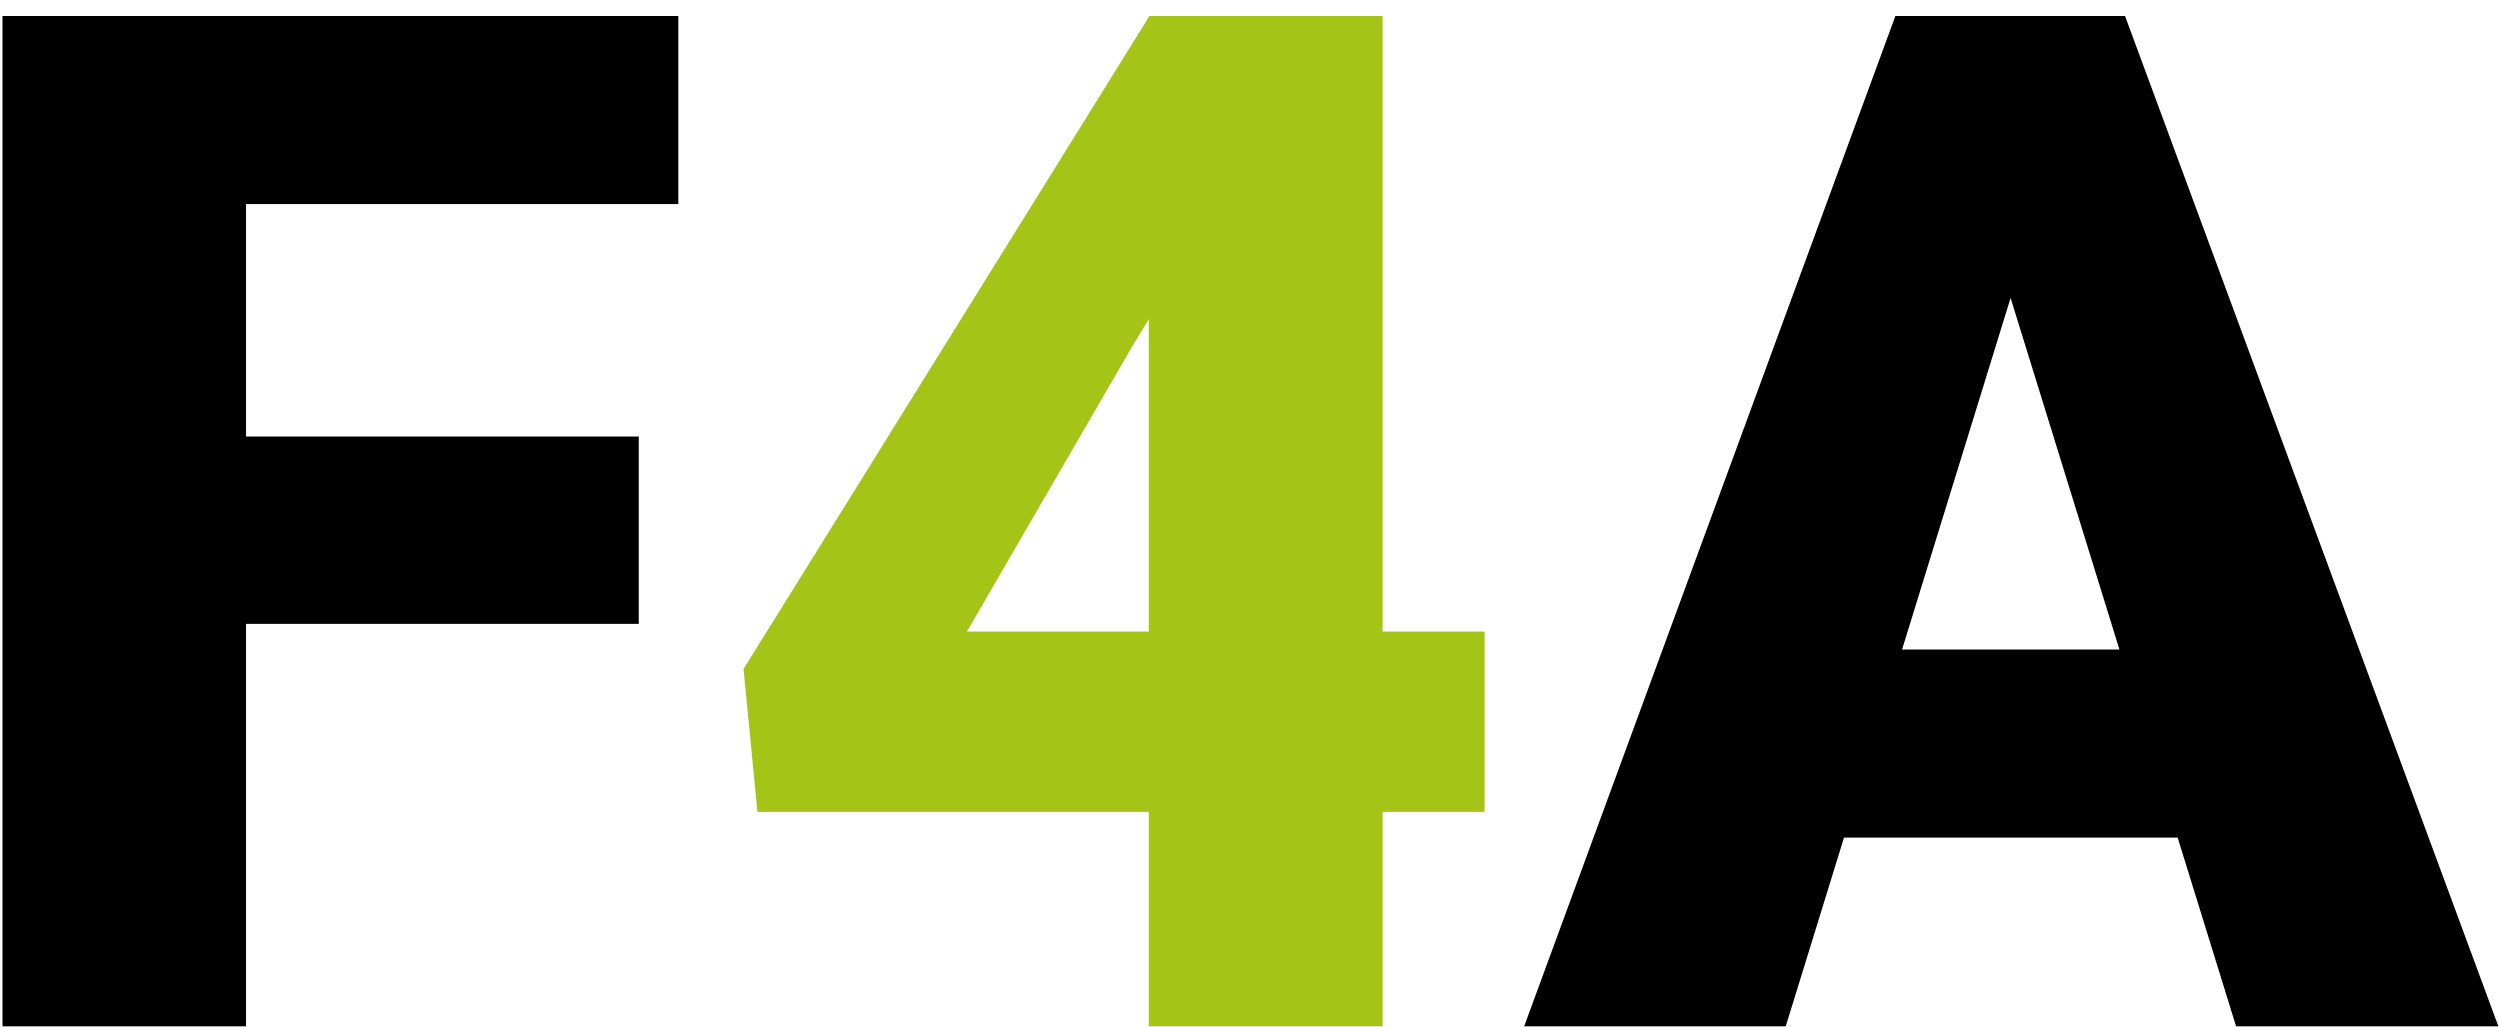
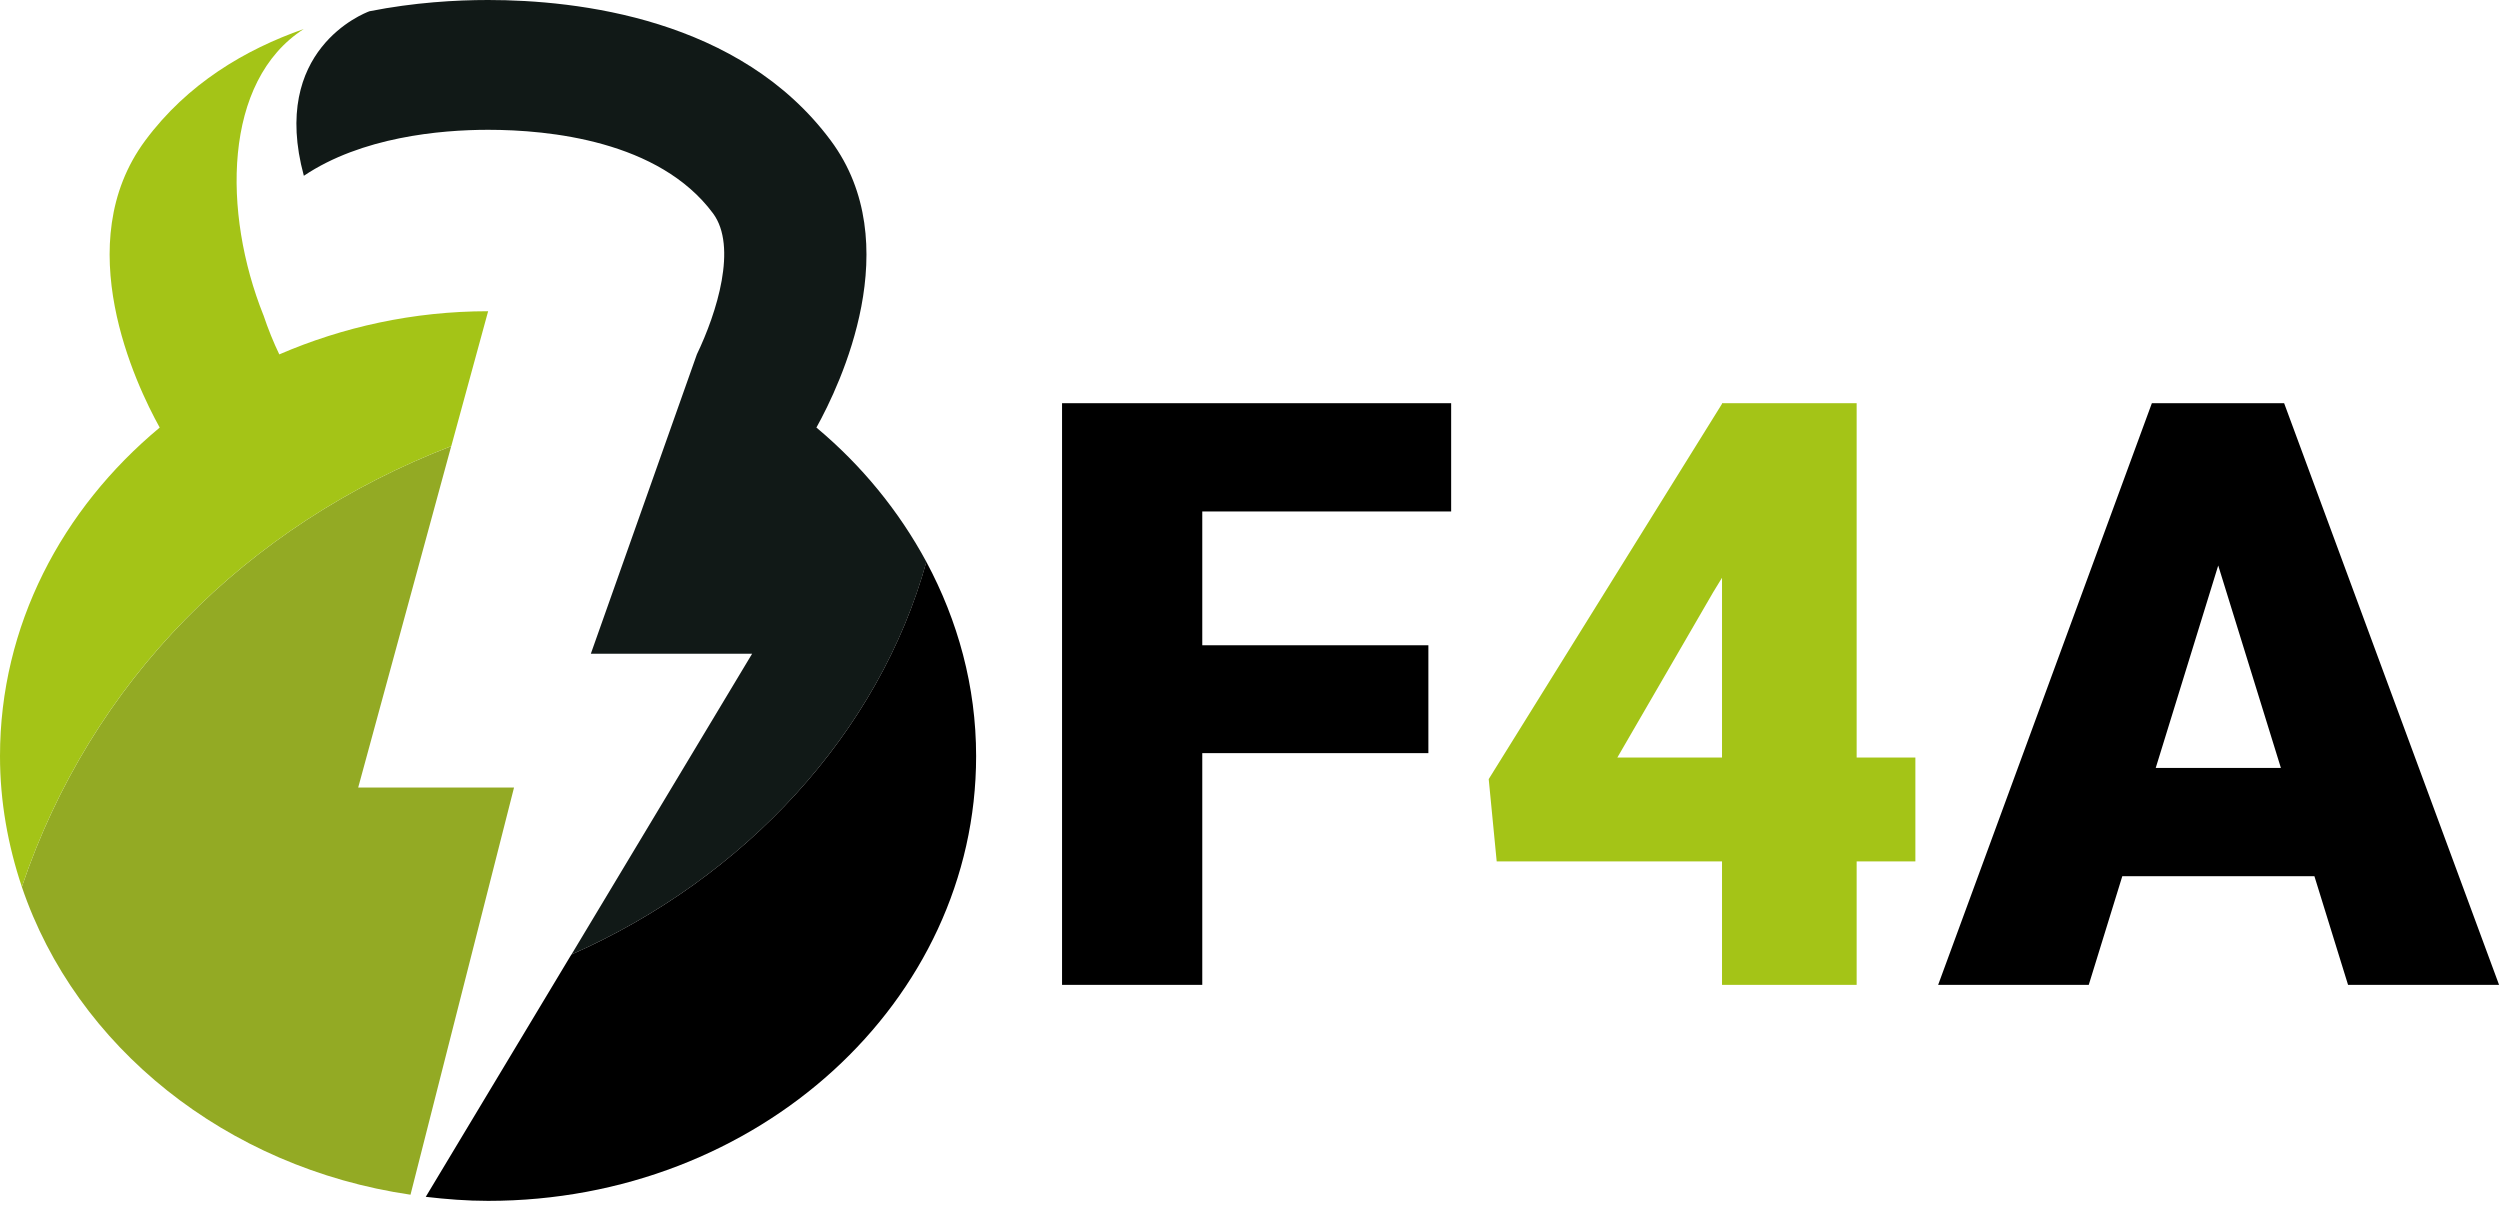
- <svg xmlns="http://www.w3.org/2000/svg" width="95" height="39" viewBox="0 0 95 39" fill="none">
-   <path d="M9.35 0.609V39H0.095V0.609H9.35ZM24.273 16.588V23.707H6.713V16.588H24.273ZM25.776 0.609V7.755H6.713V0.609H25.776ZM77.219 8.678L67.858 39H57.918L72.024 0.609H78.326L77.219 8.678ZM84.971 39L75.584 8.678L74.371 0.609H80.752L94.938 39H84.971ZM84.602 24.683V31.828H64.905V24.683H84.602Z" fill="black" />
-   <path d="M56.415 23.997V30.852H28.782L28.255 25.421L43.68 0.609H50.693L43.073 13.081L36.745 23.997H56.415ZM52.539 0.609V39H43.653V0.609H52.539Z" fill="#A4C417" />
+ <svg xmlns="http://www.w3.org/2000/svg" width="165" height="80" viewBox="0 0 165 80" fill="none">
+   <path d="M1.442 58.533C5.01 69.072 14.906 77.067 27.093 78.851L33.926 51.977H23.641L29.781 29.445C16.223 34.677 6.008 44.985 1.442 58.533Z" fill="#93AA24" />
+   <path d="M29.784 29.445L32.217 20.541C27.275 20.541 22.619 21.584 18.433 23.39C18.06 22.615 17.693 21.715 17.38 20.778V20.786C14.693 14.057 14.699 5.341 20.054 1.912C16.182 3.266 12.369 5.521 9.585 9.276C4.54 16.074 8.949 25.35 10.541 28.219C4.076 33.594 0 41.301 0 49.9C0 52.909 0.527 55.798 1.442 58.533C6.008 44.982 16.223 34.677 29.784 29.445Z" fill="#A4C417" />
+   <path d="M61.138 37.078C59.329 33.729 56.877 30.72 53.883 28.219C55.476 25.353 59.884 16.074 54.833 9.279C48.844 1.206 38.09 -3.05176e-05 32.214 -3.05176e-05C30.088 -3.05176e-05 27.329 0.16 24.384 0.743C23.996 0.886 17.803 3.301 20.054 11.602C23.858 9.047 29.034 8.567 32.217 8.567C36.23 8.567 43.498 9.282 47.06 14.082C48.681 16.271 47.317 20.632 45.994 23.387L38.996 43.145H49.641L37.717 62.997C49.186 57.936 58.025 48.354 61.145 37.075L61.138 37.078Z" fill="#111917" />
+   <path d="M61.139 37.078C58.022 48.357 49.18 57.939 37.71 62.999L28.1 78.991C29.451 79.148 30.815 79.257 32.217 79.257C50.004 79.257 64.424 66.117 64.424 49.903C64.424 45.294 63.217 40.953 61.139 37.081V37.078Z" fill="black" />
+   <path d="M79.35 26.609V65H70.095V26.609H79.35ZM94.273 42.588V49.707H76.713V42.588H94.273ZM95.776 26.609V33.755H76.713V26.609H95.776ZM147.219 34.678L137.858 65H127.918L142.024 26.609H148.326L147.219 34.678ZM154.971 65L145.584 34.678L144.371 26.609H150.752L164.938 65H154.971ZM154.602 50.683V57.828H134.905V50.683H154.602Z" fill="black" />
+   <path d="M126.415 49.997V56.852H98.782L98.255 51.421L113.68 26.609H120.693L113.073 39.081L106.745 49.997H126.415ZM122.539 26.609V65H113.653V26.609H122.539Z" fill="#A4C417" />
</svg>
